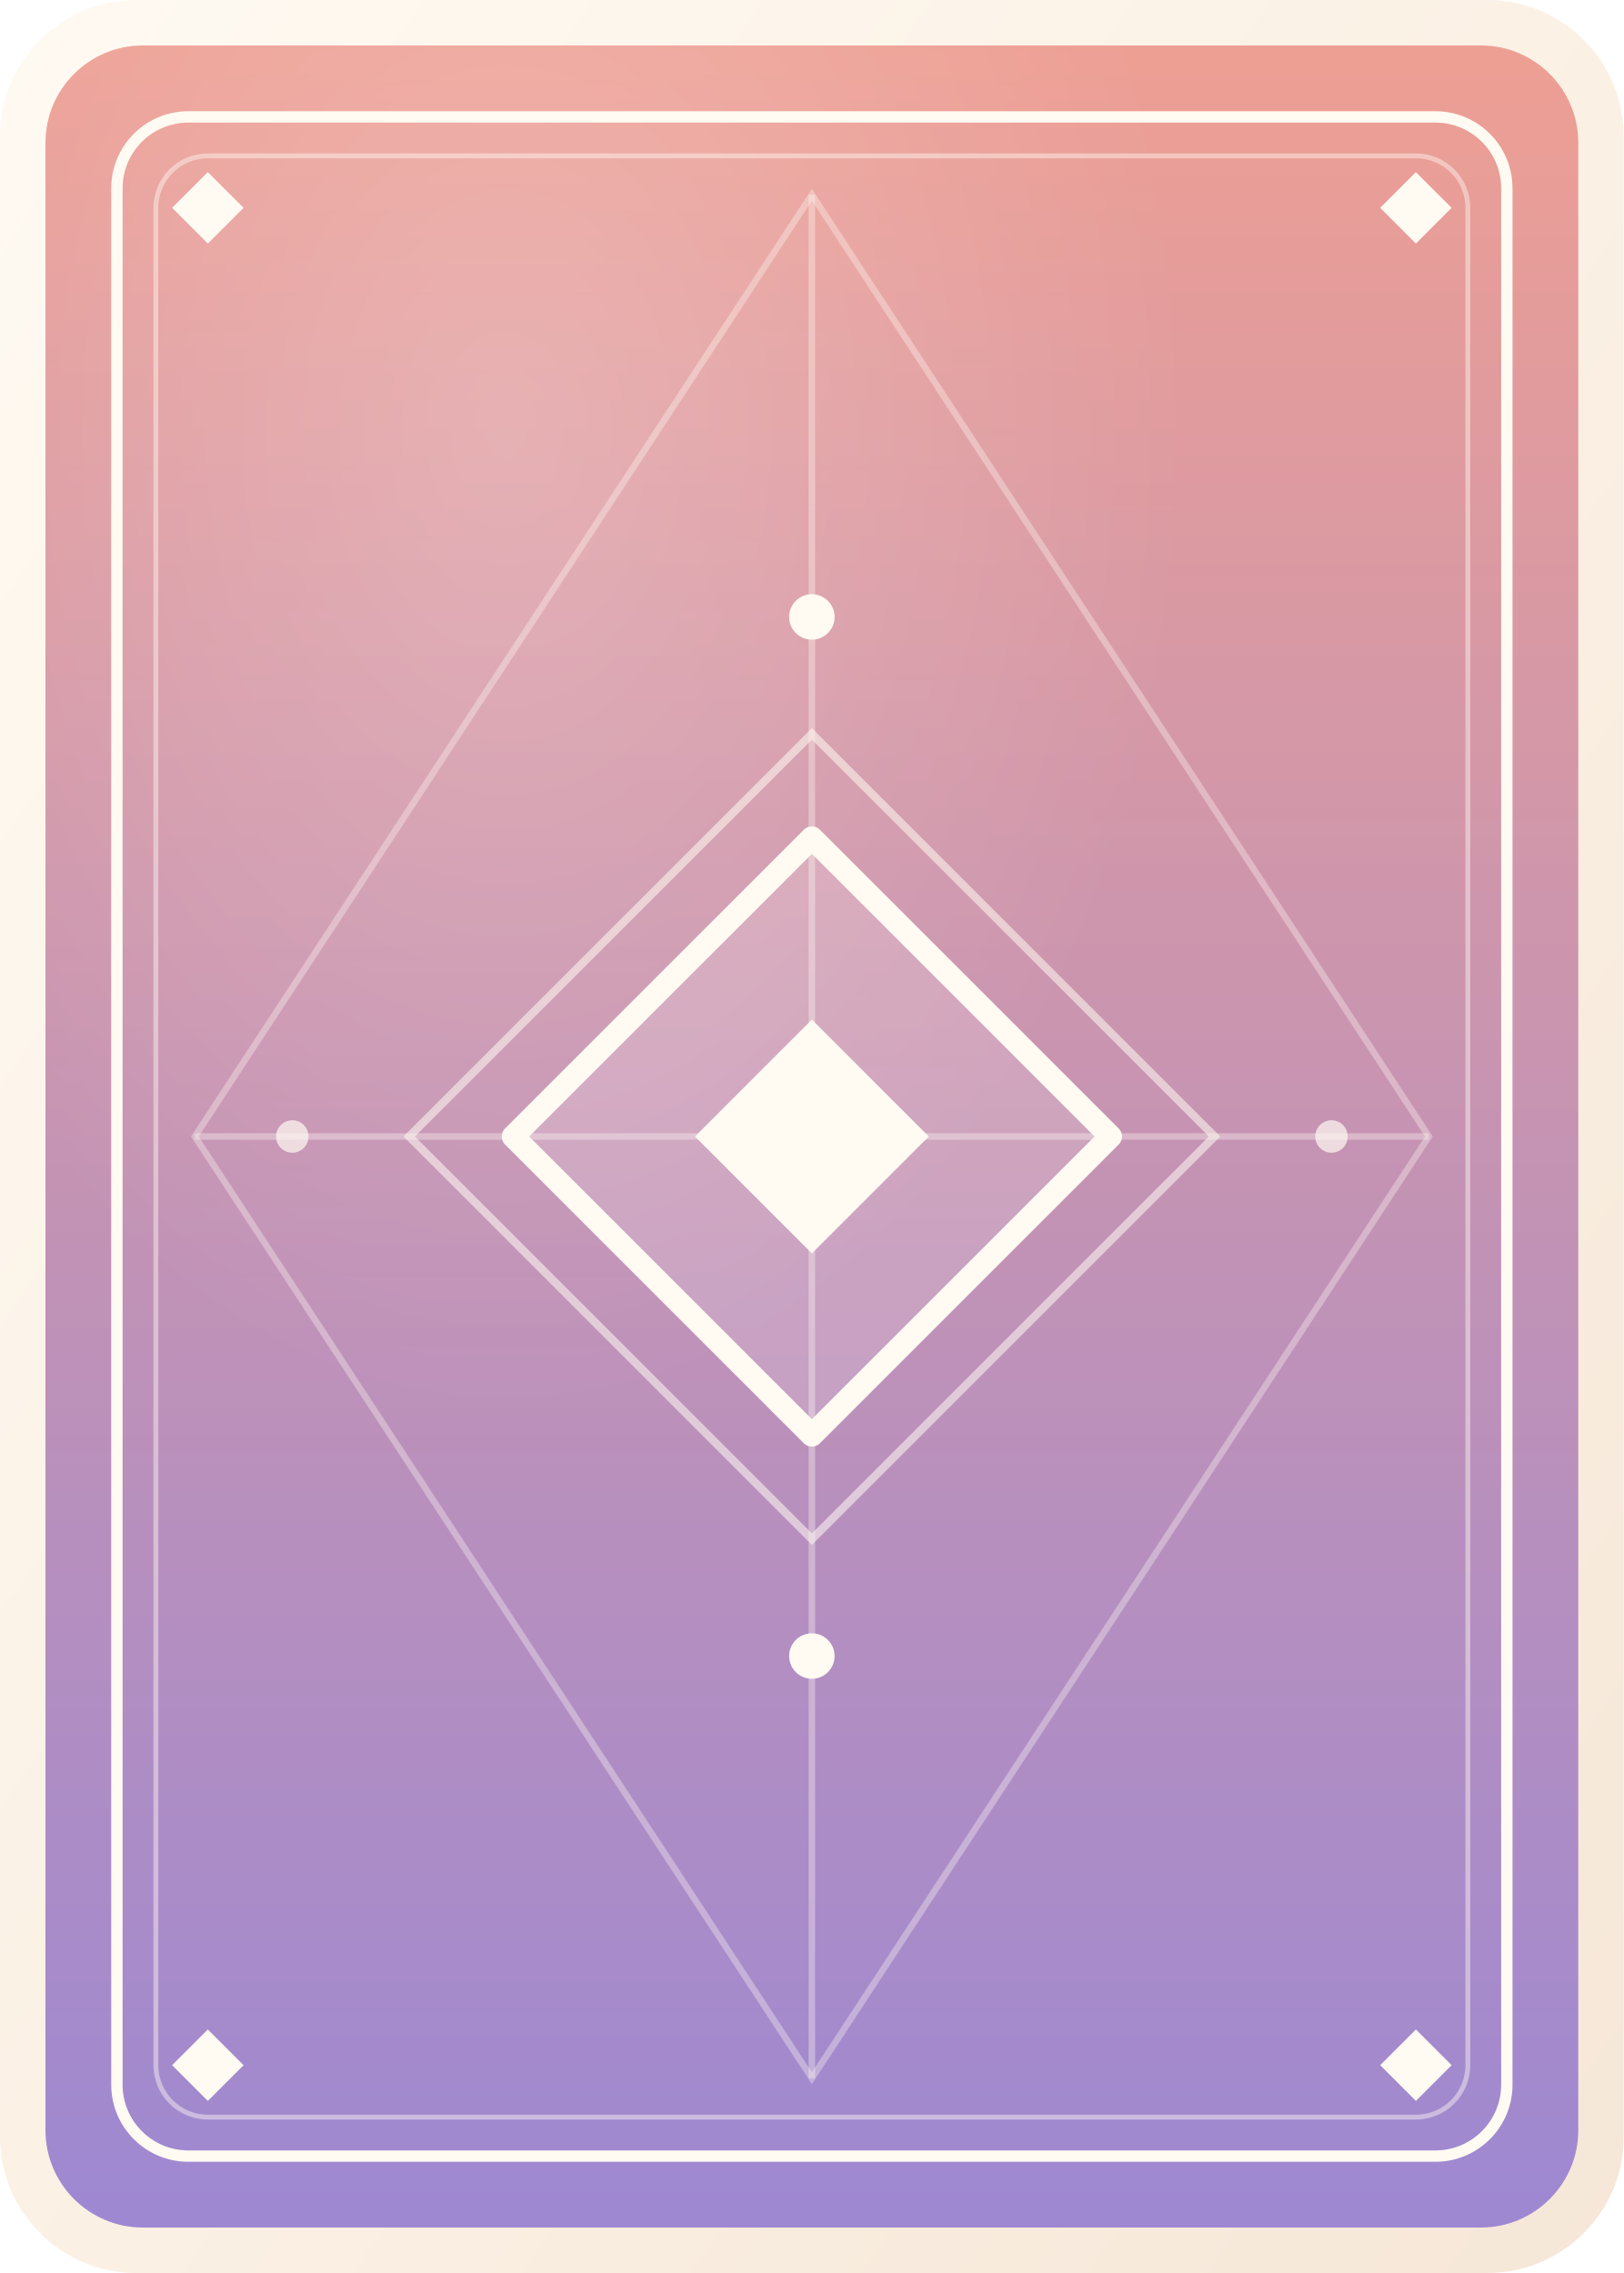
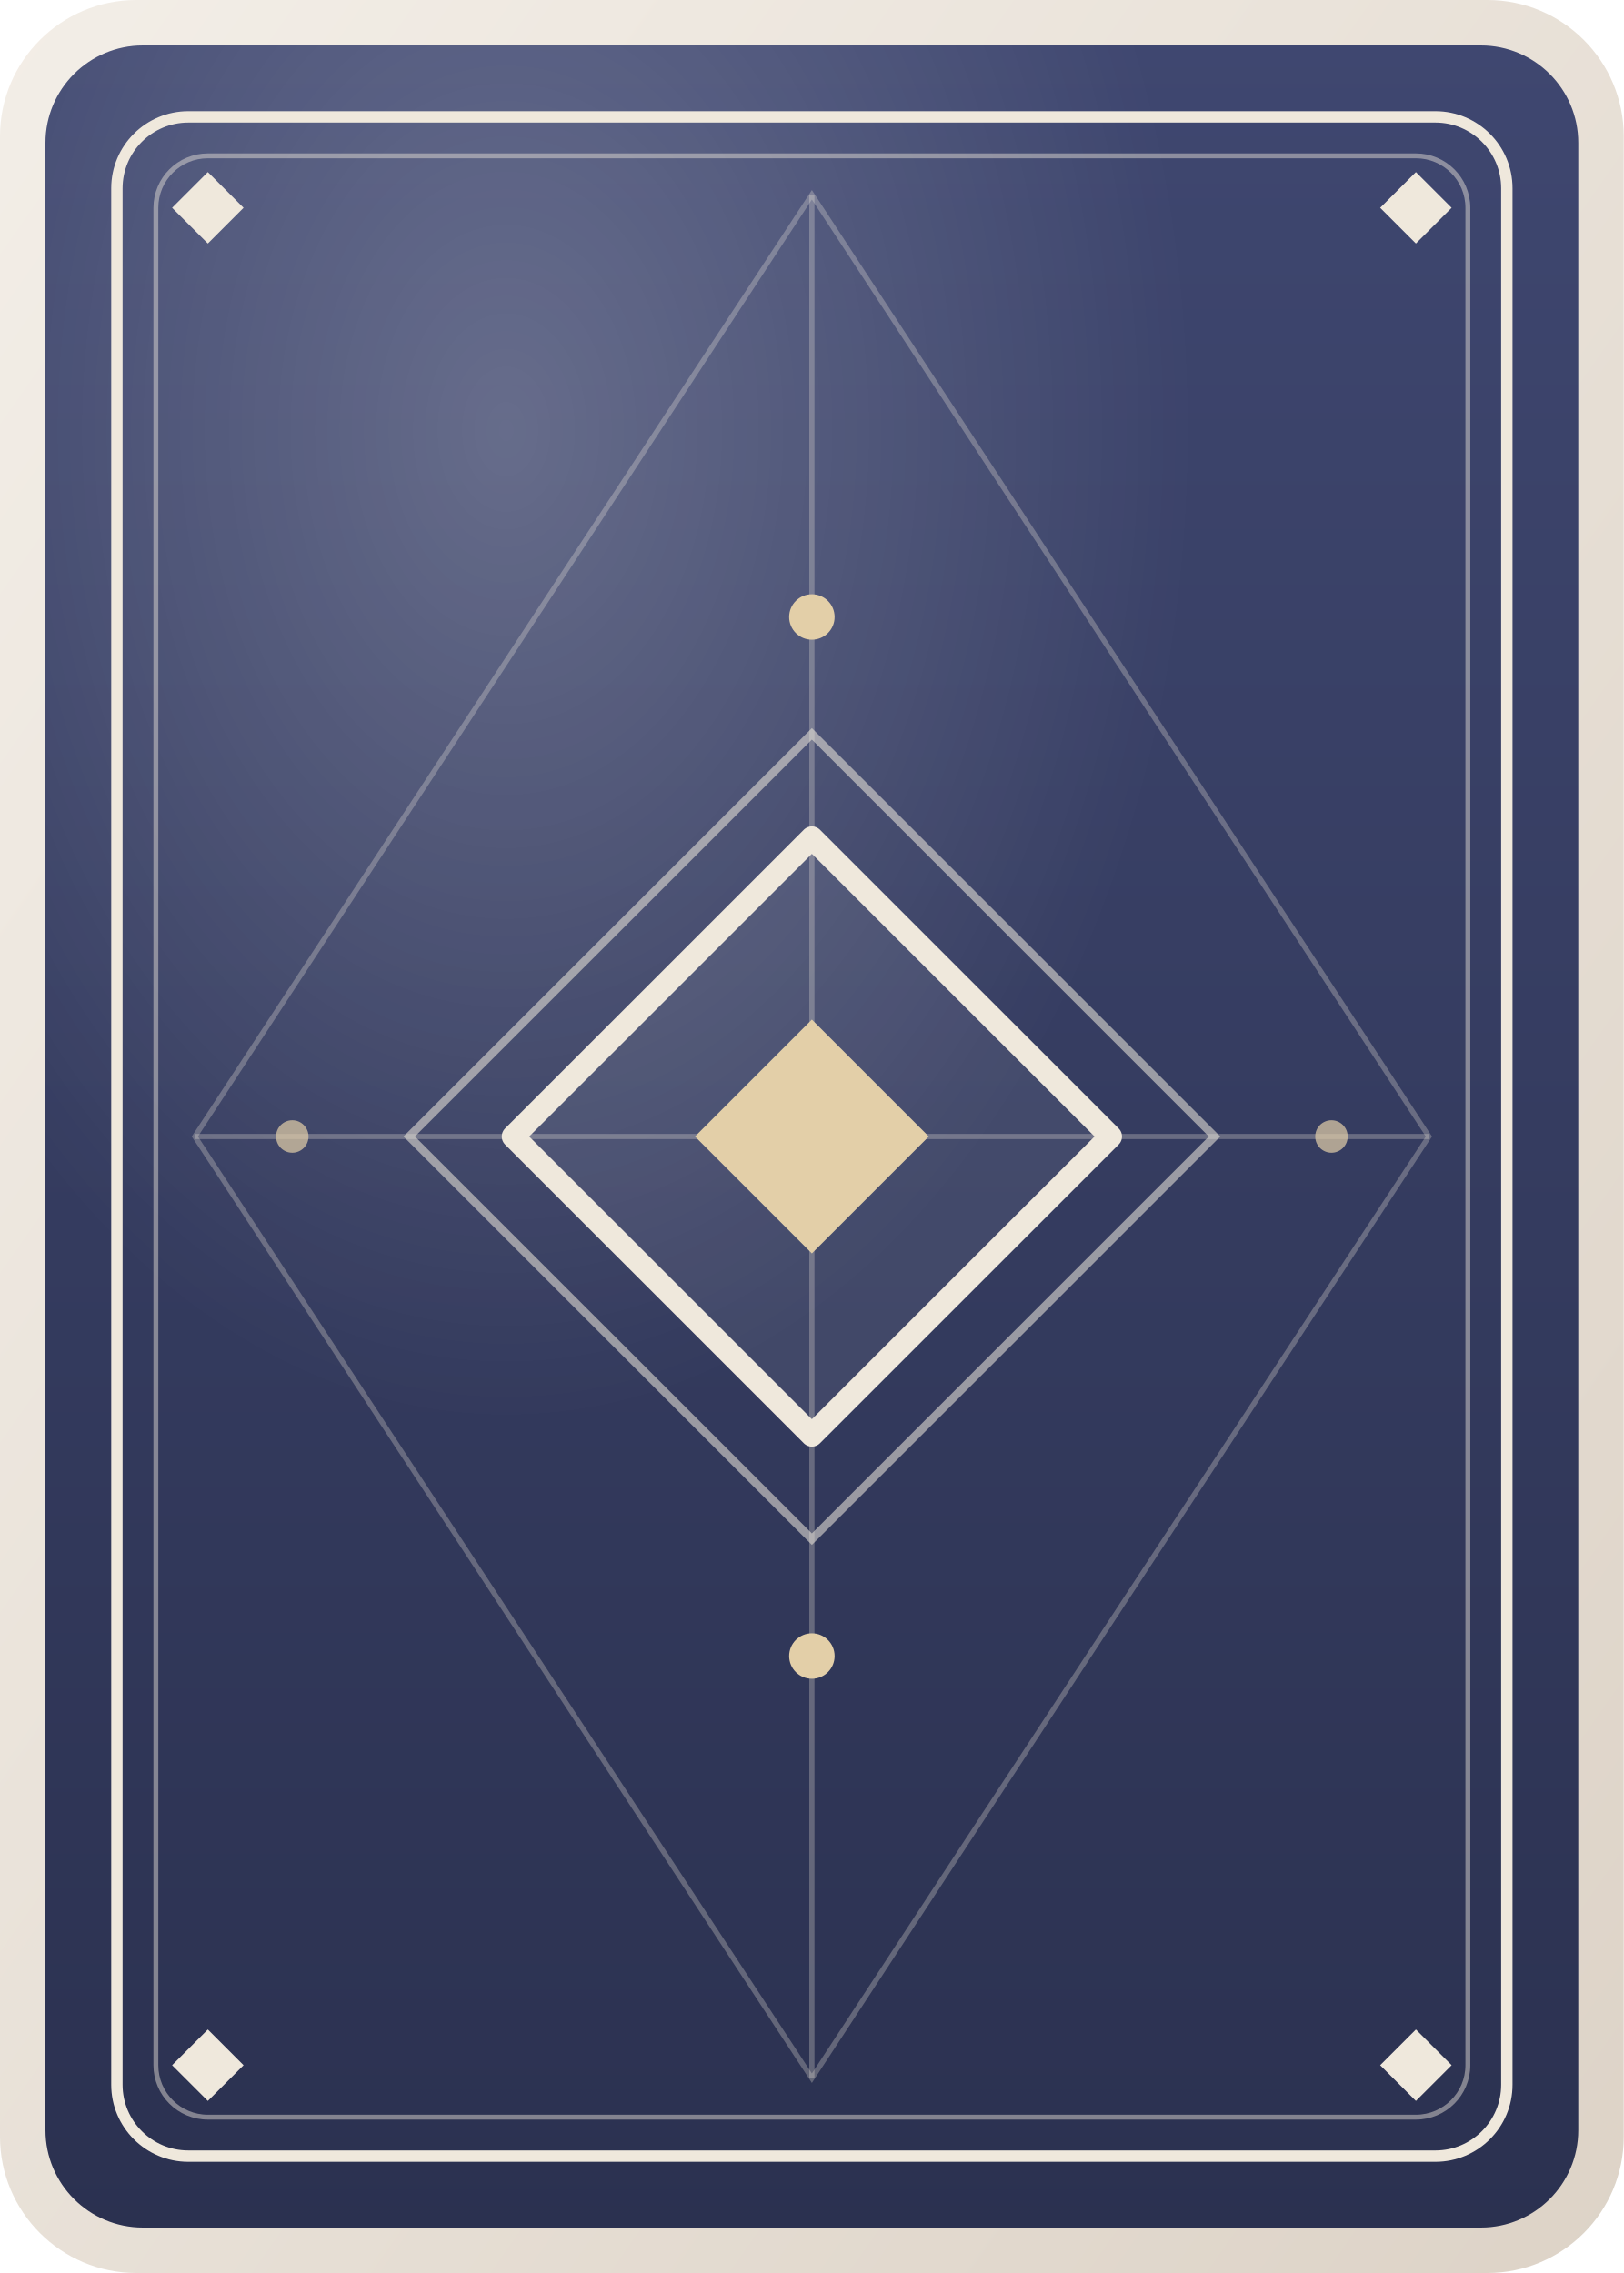
<svg xmlns="http://www.w3.org/2000/svg" viewBox="0 0 500 700" width="500" height="700">
  <defs>
    <linearGradient id="metal" x1="0" y1="0" x2="1" y2="1">
-       <stop offset="0" stop-color="#fffaf2" />
-       <stop offset="1" stop-color="#f6e7d7" />
+       <stop offset="0" stop-color="#f3eee7" />
+       <stop offset="1" stop-color="#ddd3c7" />
    </linearGradient>
    <clipPath id="inner">
      <rect x="14" y="14" width="472" height="672" rx="30" />
    </clipPath>
    <filter id="glow" x="-30%" y="-30%" width="160%" height="160%">
      <feGaussianBlur stdDeviation="6" result="b" />
      <feMerge>
        <feMergeNode in="b" />
        <feMergeNode in="SourceGraphic" />
      </feMerge>
    </filter>
    <radialGradient id="sheen" cx=".3" cy=".18" r=".9">
      <stop offset="0" stop-color="#fff" stop-opacity=".22" />
      <stop offset=".5" stop-color="#fff" stop-opacity="0" />
    </radialGradient>
    <linearGradient id="cl" x1="0" y1="0" x2="0" y2="1">
-       <stop offset="0" stop-color="#ee9f93" />
-       <stop offset="1" stop-color="#9d88d2" />
+       <stop offset="0" stop-color="#3f4770" />
+       <stop offset="1" stop-color="#2b3150" />
    </linearGradient>
  </defs>
  <rect width="500" height="700" rx="42" fill="url(#metal)" />
  <g clip-path="url(#inner)">
    <rect x="14" y="14" width="472" height="672" fill="url(#cl)" />
-     <g fill="none" stroke="#fffaf2" stroke-opacity=".35" stroke-width="2">
+     <g fill="none" stroke="#efe8dc" stroke-opacity=".28" stroke-width="1.6">
      <path d="M250 60 L440 350 L250 640 L60 350 Z" />
      <path d="M250 60 L250 640 M60 350 L440 350" />
    </g>
    <rect x="14" y="14" width="472" height="672" fill="url(#sheen)" />
  </g>
-   <rect x="36" y="36" width="428" height="628" rx="22" fill="none" stroke="#fffaf2" stroke-width="3.5" />
-   <rect x="48" y="48" width="404" height="604" rx="16" fill="none" stroke="#fffaf2" stroke-opacity=".45" stroke-width="1.5" />
-   <path d="M64 53 L75 64 L64 75 L53 64 Z" fill="#fffaf2" />
-   <path d="M436 53 L447 64 L436 75 L425 64 Z" fill="#fffaf2" />
-   <path d="M64 625 L75 636 L64 647 L53 636 Z" fill="#fffaf2" />
-   <path d="M436 625 L447 636 L436 647 L425 636 Z" fill="#fffaf2" />
+   <rect x="36" y="36" width="428" height="628" rx="22" fill="none" stroke="#efe8dc" stroke-width="3.5" />
+   <rect x="48" y="48" width="404" height="604" rx="16" fill="none" stroke="#efe8dc" stroke-opacity=".45" stroke-width="1.5" />
+   <path d="M64 53 L75 64 L64 75 L53 64 Z" fill="#efe8dc" />
+   <path d="M436 53 L447 64 L436 75 L425 64 Z" fill="#efe8dc" />
+   <path d="M64 625 L75 636 L64 647 L53 636 Z" fill="#efe8dc" />
+   <path d="M436 625 L447 636 L436 647 L425 636 Z" fill="#efe8dc" />
  <g>
-     <path d="M250 258 L342 350 L250 442 L158 350 Z" fill="#ffffff26" stroke="#fffaf2" stroke-width="7" stroke-linejoin="round" />
-     <path d="M250 226 L374 350 L250 474 L126 350 Z" fill="none" stroke="#fffaf2" stroke-opacity=".55" stroke-width="2.5" />
-     <path d="M250 314 L286 350 L250 386 L214 350 Z" fill="#fffaf2" />
-     <circle cx="250" cy="190" r="7" fill="#fffaf2" />
-     <circle cx="250" cy="510" r="7" fill="#fffaf2" />
-     <circle cx="90" cy="350" r="5" fill="#fffaf2" fill-opacity=".7" />
-     <circle cx="410" cy="350" r="5" fill="#fffaf2" fill-opacity=".7" />
+     <path d="M250 258 L342 350 L250 442 L158 350 Z" fill="#ffffff12" stroke="#efe8dc" stroke-width="7" stroke-linejoin="round" />
+     <path d="M250 226 L374 350 L250 474 L126 350 Z" fill="none" stroke="#efe8dc" stroke-opacity=".55" stroke-width="2.5" />
+     <path d="M250 314 L286 350 L250 386 L214 350 Z" fill="#e3cfa8" />
+     <circle cx="250" cy="190" r="7" fill="#e3cfa8" />
+     <circle cx="250" cy="510" r="7" fill="#e3cfa8" />
+     <circle cx="90" cy="350" r="5" fill="#e3cfa8" fill-opacity=".7" />
+     <circle cx="410" cy="350" r="5" fill="#e3cfa8" fill-opacity=".7" />
  </g>
</svg>
